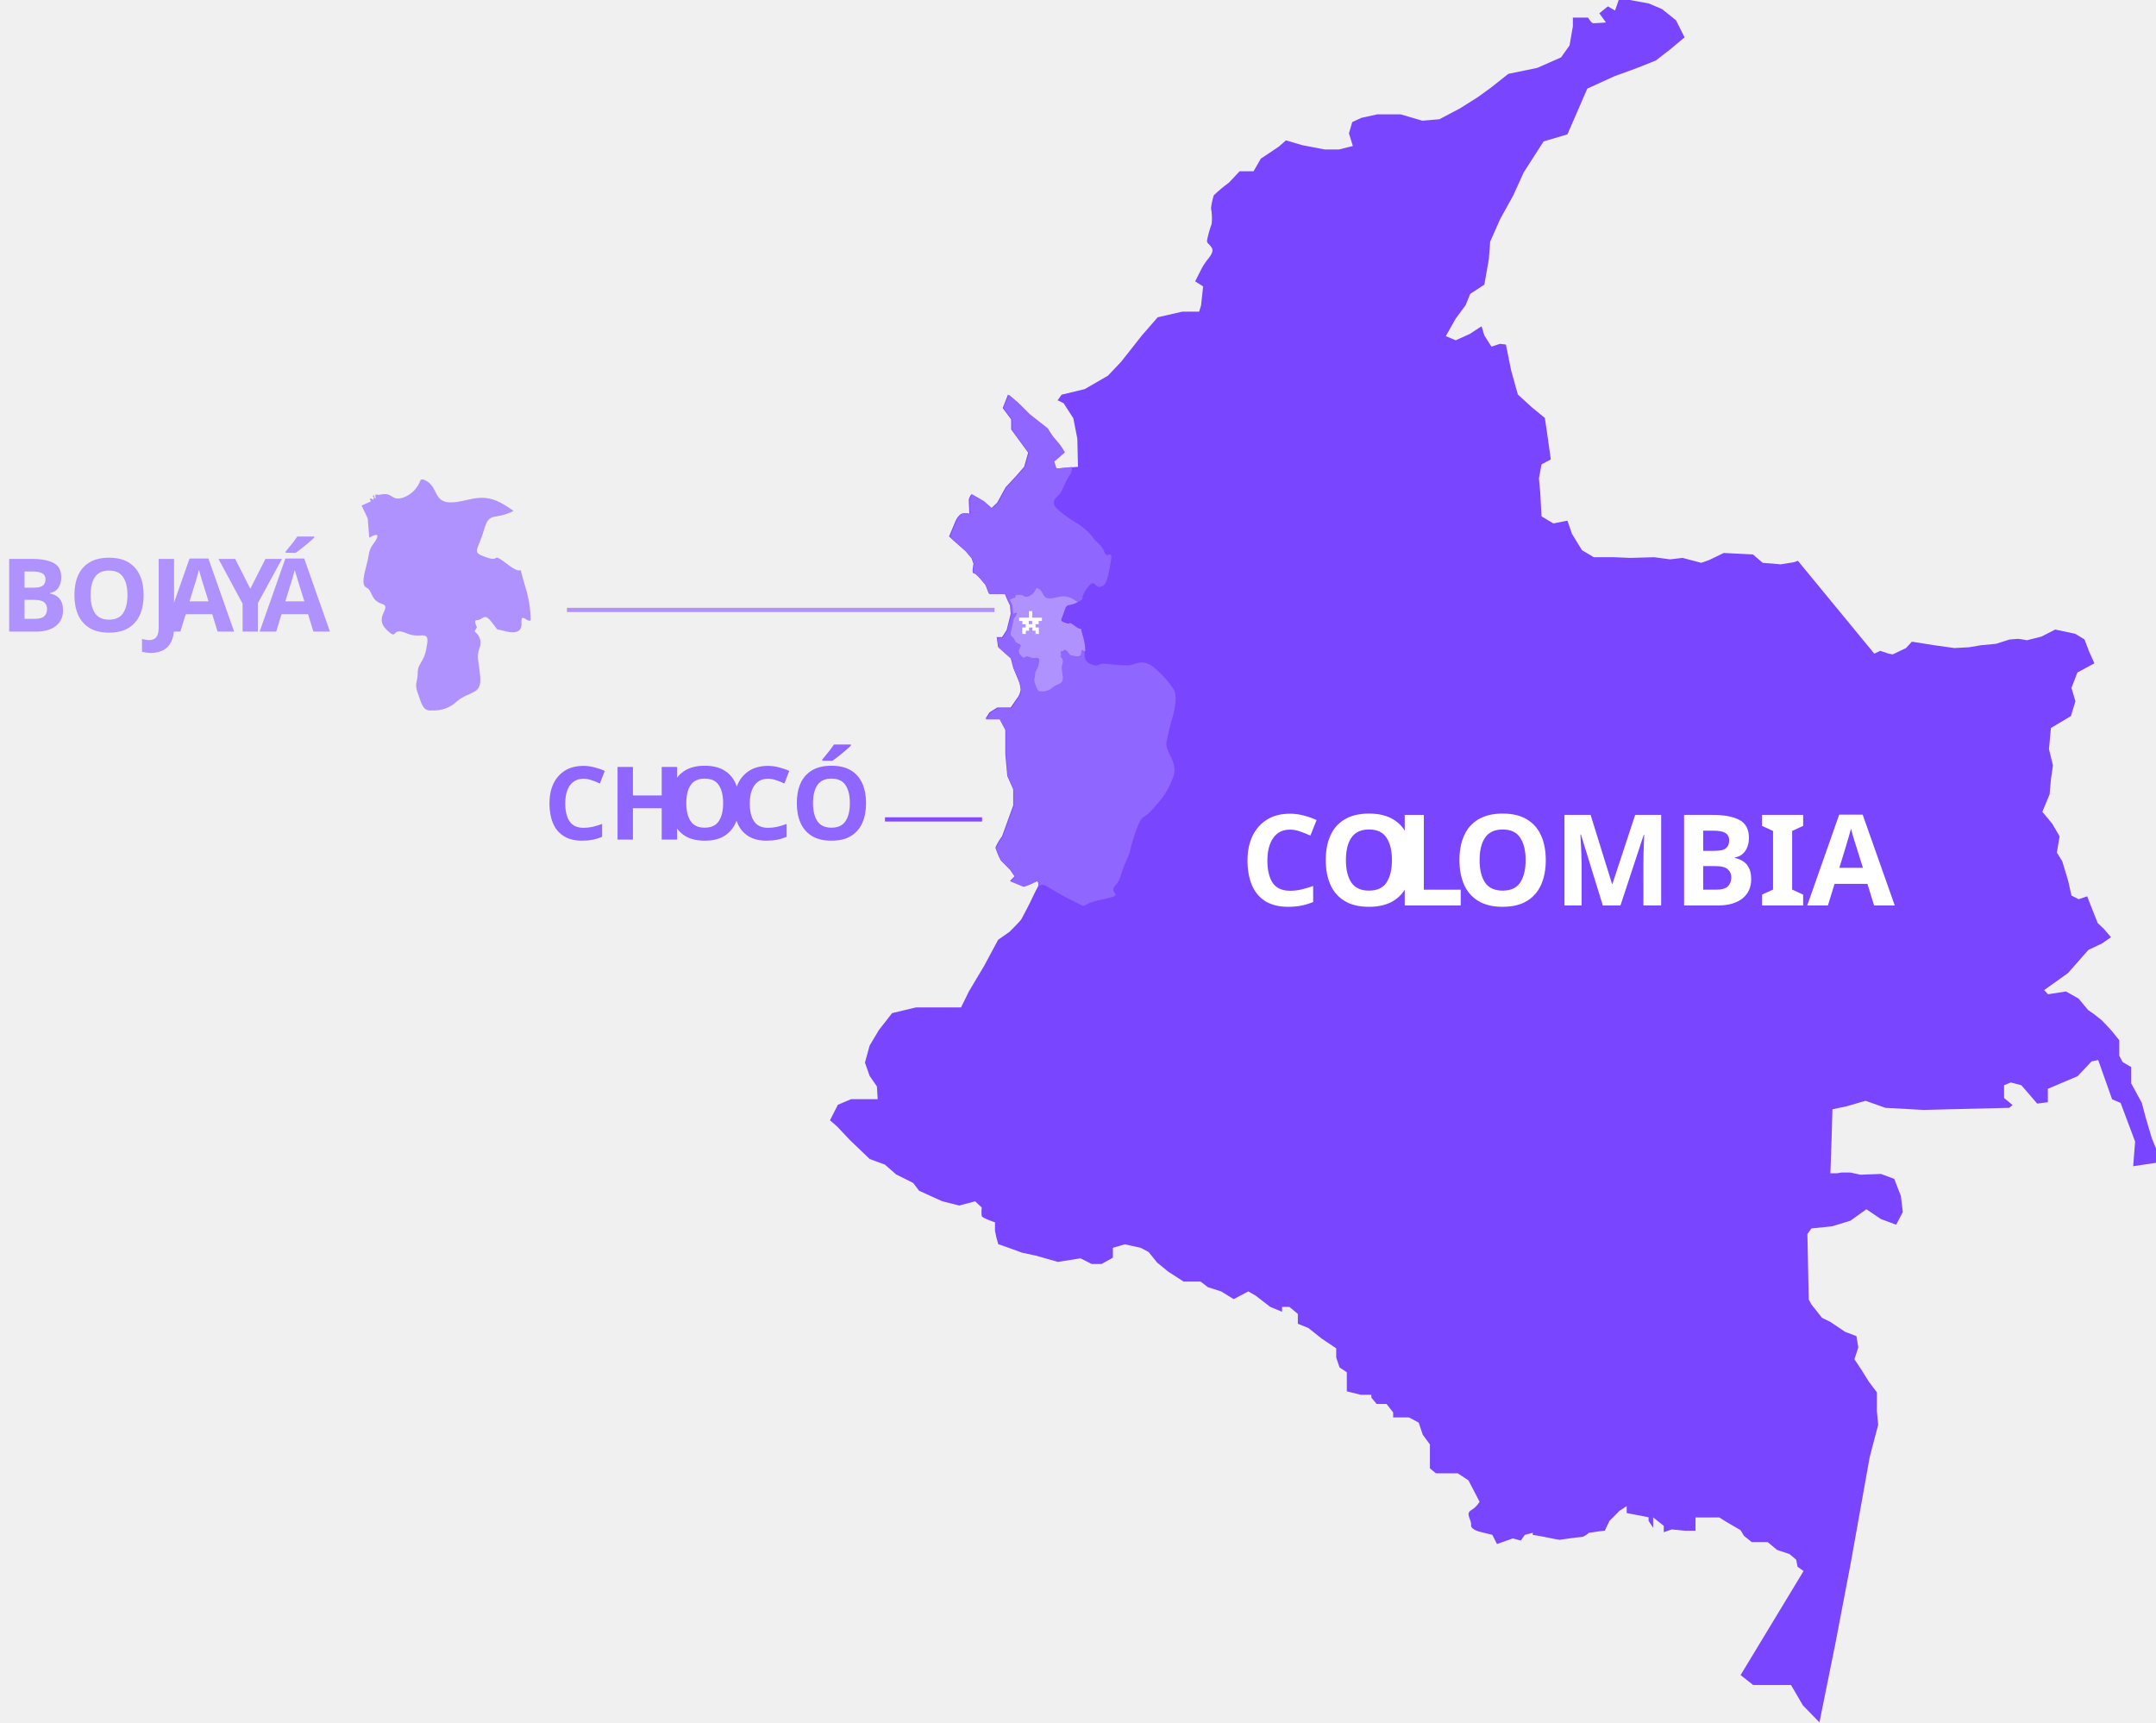
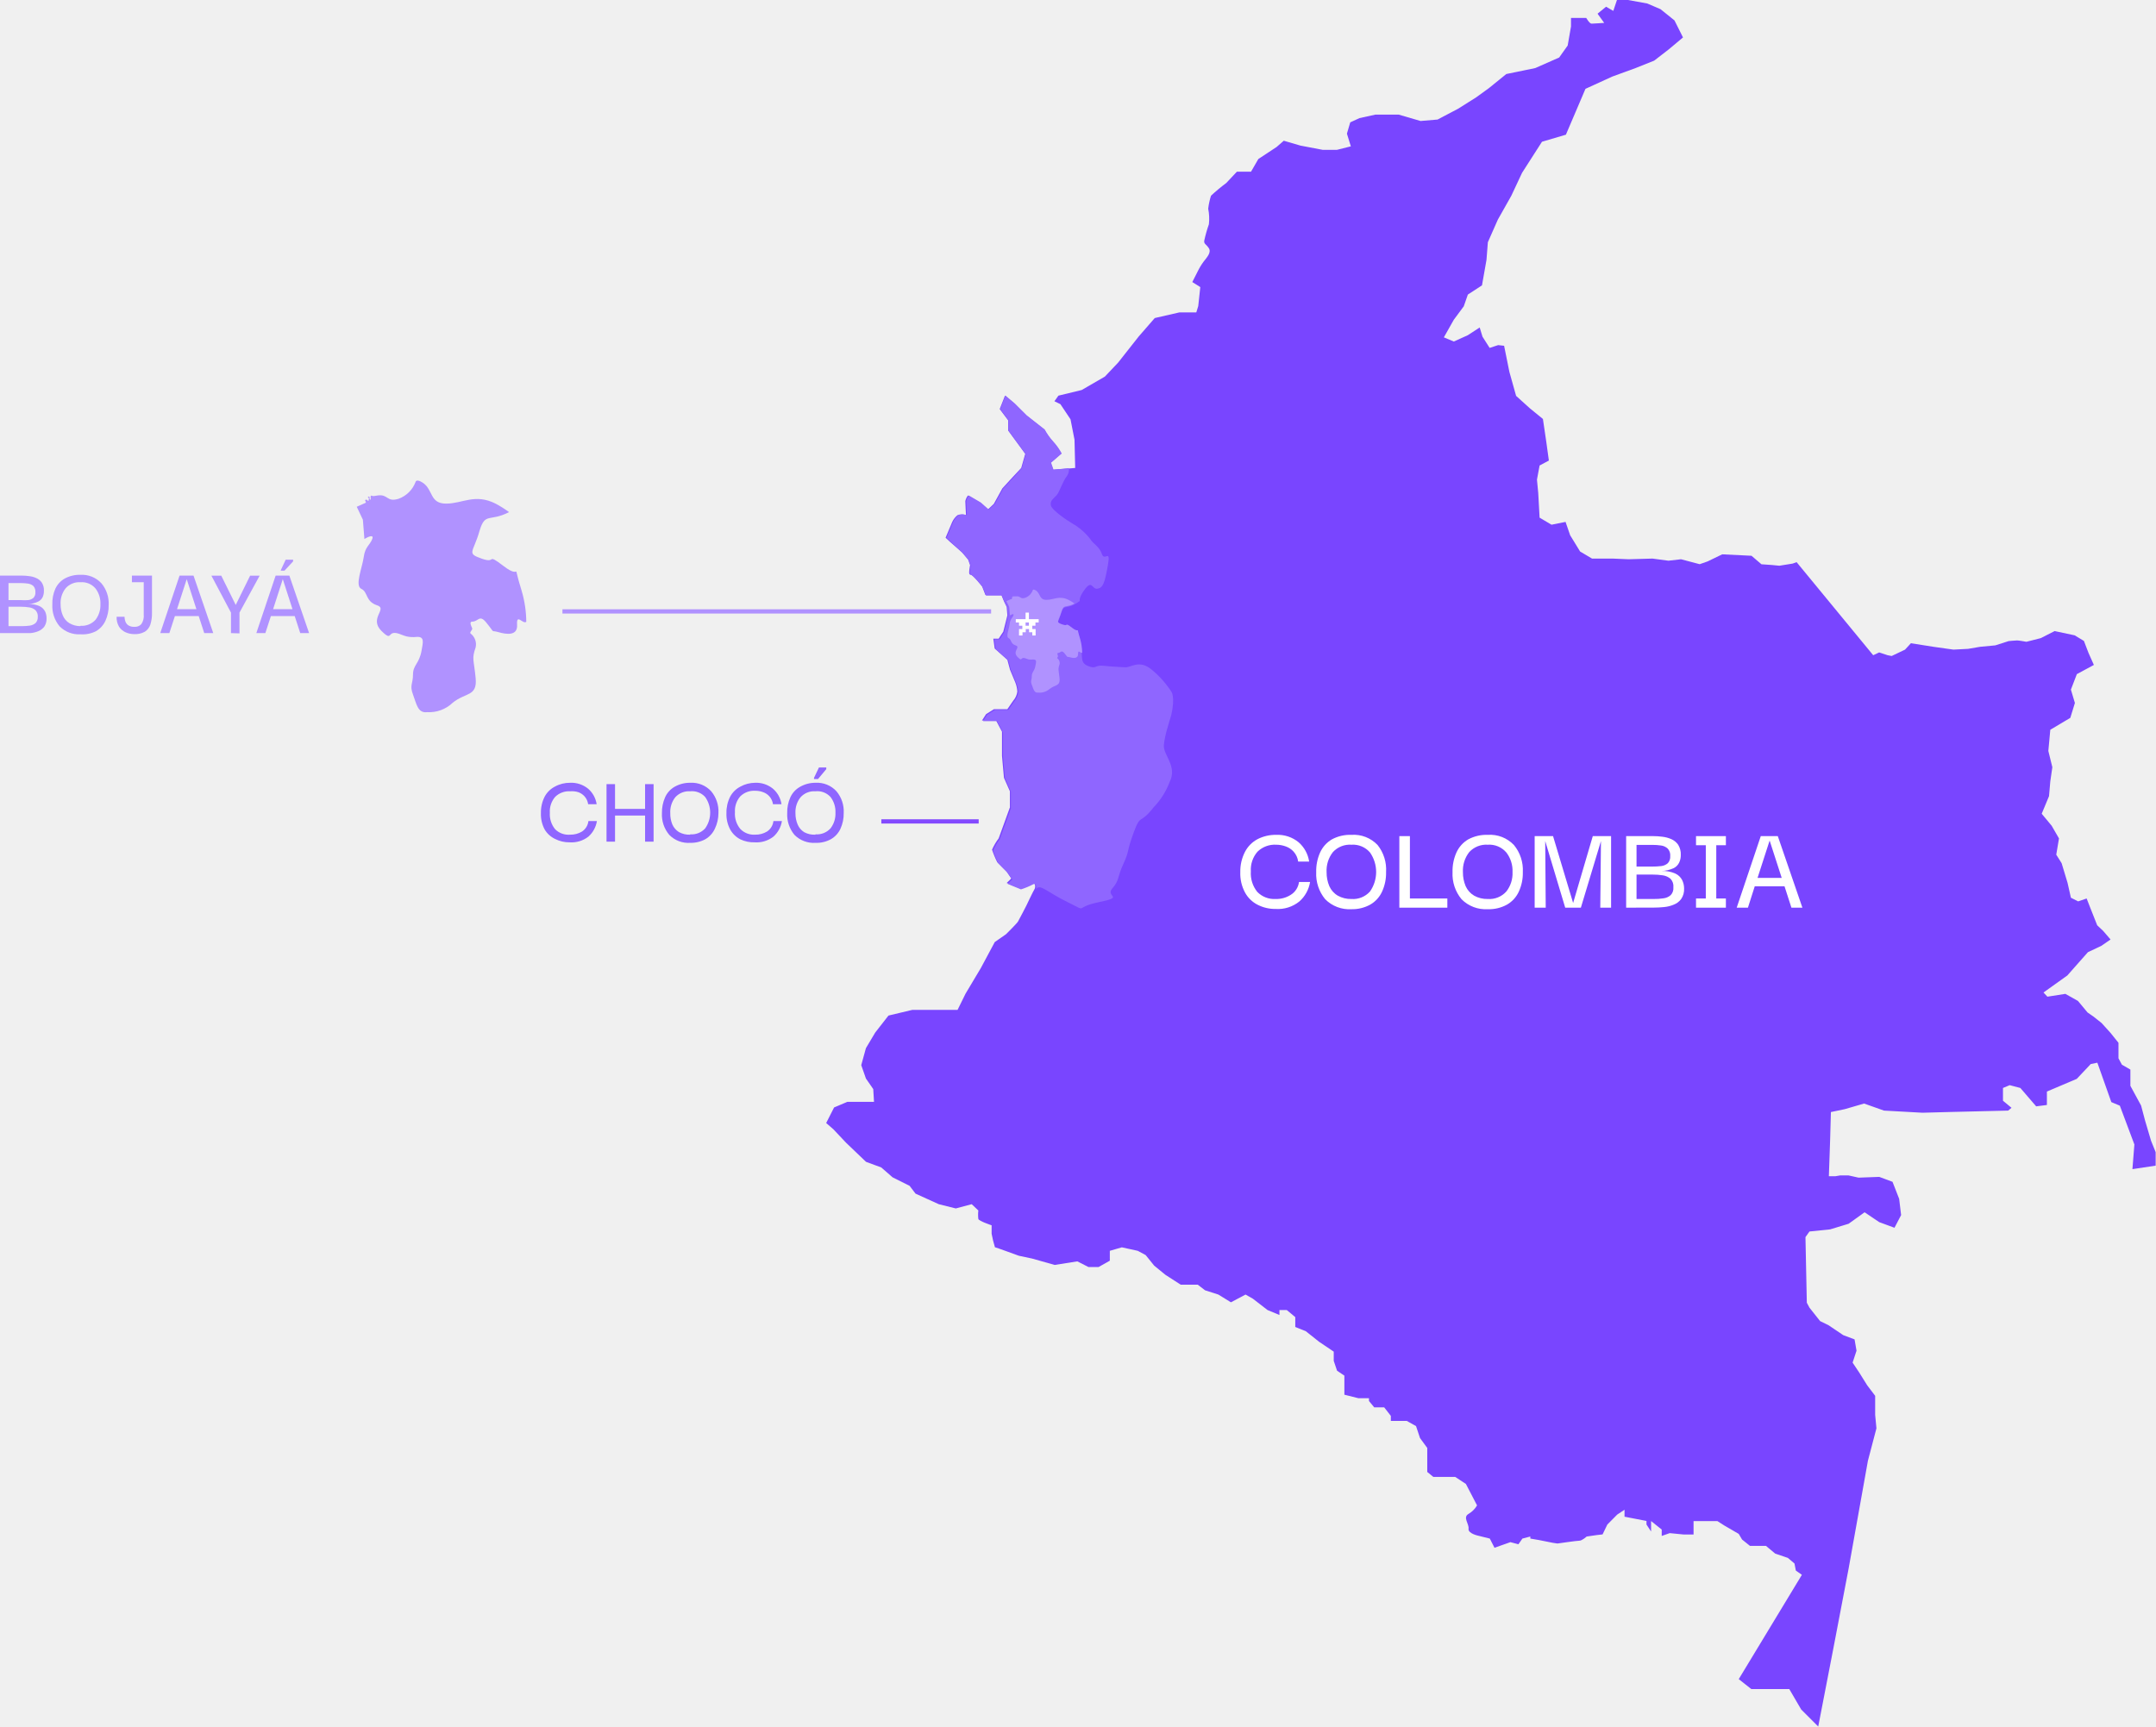
- <svg xmlns="http://www.w3.org/2000/svg" viewBox="0 0 254 202.92">
+ <svg xmlns="http://www.w3.org/2000/svg" viewBox="0 0 253.34 202.92">
  <defs>
-     <style>.cls-1{fill:#7945ff;}.cls-10,.cls-2{fill:#8f66ff;}.cls-3,.cls-6{fill:#b092ff;}.cls-12,.cls-4{fill:#fff;}.cls-5,.cls-9{fill:none;stroke-miterlimit:10;stroke-width:0.5px;}.cls-5{stroke:#b092ff;}.cls-10,.cls-6{font-size:12px;}.cls-10,.cls-12,.cls-6{font-family:DarkerGrotesque-SemiBold, Darker Grotesque;font-weight:600;}.cls-7{letter-spacing:-0.02em;}.cls-8{letter-spacing:-0.03em;}.cls-9{stroke:#844aff;}.cls-11{letter-spacing:0.02em;}.cls-12{font-size:14.94px;}.cls-13{letter-spacing:0em;}.cls-14{letter-spacing:0em;}</style>
+     <style>.b7981d6b-5644-495a-9ac9-3e00ff69f3e1{fill:#7945ff;}.e795fe62-f906-4fd4-9f2a-559b3ae41118{fill:#8f66ff;}.a4b6b4c5-3d44-496b-a11f-50c978094060{fill:#b092ff;}.b84fec5d-d276-4552-9bd7-8cf384a4c051{fill:#fff;}.efb5691e-98f9-457d-8963-e095cf37754c{isolation:isolate;}.a8a0e3cd-3715-43a8-808a-79b2085b6390{fill:#844aff;}</style>
  </defs>
-   <g id="Capa_2" data-name="Capa 2">
-     <g id="Layer_1" data-name="Layer 1">
-       <path class="cls-1" d="M214.35,202.92l-1.95-2-1.4-2.4h-4.46l-1.48-1.17,7.42-12.26-.71-.5-.16-.83-.78-.66-1.48-.5-1.09-.91h-1.88l-.93-.75-.39-.66-1.72-1-.78-.5h-2.81v1.57h-1.17l-1.63-.16-.94.33v-.75l-1.25-1V180l-.54-.82v-.42l-2.58-.5v-.82l-.86.57-1.16,1.17-.56,1.16-.7.08-1.17.17s-.54.49-.85.49-2.58.33-2.58.33l-.54-.08-1.65-.33-1-.17v-.24l-.93.24-.47.67-.94-.25-1.87.66-.55-1.08-1.33-.33s-1.25-.25-1.17-.83-.71-1.33,0-1.74a2.82,2.82,0,0,0,1-1L173,174.41l-1.26-.83h-2.57l-.71-.58v-2.82l-.85-1.16-.47-1.41L166,167h-1.87v-.59l-.78-1h-1.17l-.62-.75v-.33h-1.25l-1.64-.41v-2.24l-.86-.58-.39-1.16v-1.08l-1.72-1.16-1.56-1.24-1.24-.5v-1.16l-1-.83h-.86v.58l-1.4-.58-1.72-1.33-.86-.49-1.72.91-1.48-.91-1.56-.5-.86-.66h-2l-1.8-1.16-1.32-1.08-1-1.24-.93-.5-1.87-.41-1.41.41v1.16l-1.33.75h-1.17l-1.32-.67-2.66.42-2.65-.75-1.56-.33s-2.73-1-2.81-1a11.38,11.38,0,0,1-.39-1.58v-1s-1.48-.49-1.56-.74a4,4,0,0,1,0-1l-.78-.74-1.87.5-2-.5-2.73-1.24-.7-.92-2-1-1.33-1.16-1.79-.66-2.34-2.24-1.49-1.58-.85-.74.93-1.83,1.56-.66h3.13l-.09-1.5-.86-1.24-.55-1.57.55-2,1.09-1.83,1.56-2,2.81-.67h5.31l.94-1.91,1.79-3,1.64-3.06,1.32-.92s1.26-1.24,1.41-1.49,1-1.91,1-1.91.78-1.66.94-1.9.08-.91-.31-.66a10.05,10.05,0,0,1-1.4.58l-1.56-.64.54-.53-.54-.79-1.1-1.11a9,9,0,0,1-.62-1.49,6.22,6.22,0,0,1,.78-1.33l1.32-3.64V93l-.7-1.58-.23-2.57V86l-.7-1.32h-1.65l.48-.75.93-.58h1.57l.69-1a2.09,2.09,0,0,0,.48-1.07,3.38,3.38,0,0,0-.24-1.08l-.62-1.49-.31-1.16-1.49-1.33-.16-1.16h.63l.54-.82.48-1.91-.08-1-.32-.66-.31-.75h-1.87l-.39-1s-1.17-1.49-1.41-1.41,0-1.08,0-1.08l-.23-.66-.7-.83-1.41-1.24-.54-.5.77-1.83a2.08,2.08,0,0,1,.63-.82,1.33,1.33,0,0,1,1,0s-.08-1.41-.08-1.66a1.6,1.6,0,0,1,.31-.66l1.4.82.94.83.7-.66,1-1.82,1.24-1.33.94-1.08.47-1.66-2-2.73V49.41l-1-1.33.62-1.58,1.1.92,1.4,1.41,2.11,1.65a7.12,7.12,0,0,0,1,1.41,7.52,7.52,0,0,1,1,1.41l-1.25,1.08.31.82L127,55l-.08-3.32-.47-2.4L125.3,47.5l-.7-.34.47-.66,2.73-.66,2.73-1.58,1.56-1.65,2.42-3.07,1.88-2.16,2.88-.66h2l.23-.75.24-2.23-.94-.59.63-1.24a7.13,7.13,0,0,1,.7-1.16c.39-.5.93-1.08.62-1.57s-.62-.5-.54-.92a14.59,14.59,0,0,1,.54-1.9,6.34,6.34,0,0,0-.08-1.83A7.9,7.9,0,0,1,143,23a18.67,18.67,0,0,1,1.79-1.49l1.25-1.33h1.64l.86-1.49,2.11-1.41.85-.74,1.95.57,2.62.5h1.68l1.63-.41-.46-1.49.39-1.33,1.09-.5,1.87-.41H165l2.57.75,2-.17L172,12.77l2.11-1.33,1.49-1.08,2.1-1.66L181.1,8l2.81-1.24,1-1.41.39-2.24V2.07h1.79s.39.67.62.67,1.49-.09,1.49-.09l-.78-1.08,1-.82.85.49L190.7,0H192l2.26.41,1.56.67,1.64,1.32,1,2L196.79,5.8l-1.72,1.33L192.89,8,190.15,9,187,10.44l-2.34,5.39-2.81.83-2.34,3.65L178.29,23l-1.56,2.82-1.17,2.65-.16,2.07-.53,3-1.66,1.08-.54,1.33-1.17,1.58-1.17,2.07,1.17.49,1.64-.74,1.4-.91.33,1.08.84,1.32,1-.33.7.08.62,3.07.79,2.82L180.48,48,182,49.24l.39,2.65.31,2.24-1.09.58-.31,1.66.15,1.57.16,2.9,1.4.83,1.65-.33.54,1.57,1.17,1.91,1.4.83h2.42l1.88.08,2.81-.08,1.87.25,1.48-.17,2.19.58.94-.33,1.71-.83,3.44.17,1.17,1,1.17.08.93.09,1.56-.25.47-.17,9,10.94.7-.33,1,.33.47.09,1.57-.75.69-.75,2.66.42,2.34.33,1.72-.09,1.41-.24,1.79-.17,1.56-.5s.78-.08,1-.08,1.09.16,1.09.16L240.5,75l1.63-.83,2.35.5,1.09.66.54,1.41.63,1.41-2,1.08-.7,1.82.47,1.57-.54,1.75-2.35,1.4-.23,2.49.47,1.91-.24,1.66-.15,1.74-.86,2.07,1.17,1.41.86,1.49-.32,1.91.63,1,.7,2.32.39,1.74.85.43,1-.34.39,1,.85,2.15.71.67.86,1-1.09.75-1.57.74-2.42,2.74-2.8,2,.46.49,2.11-.33,1.48.83L246,119l.71.49.94.75,1.09,1.16.93,1.16v1.82l.4.75,1,.58v1.91l1.26,2.32.46,1.74.71,2.4.54,1.33v1.58l-2.73.41.23-2.9-1.71-4.56-1-.42-1.64-4.63-.78.16-1.64,1.74-3.51,1.49v1.58l-1.26.16-1.86-2.16-1.25-.33-.79.33v1.5l1,.83-.39.33-6.71.16-3.36.09-4.52-.25-2.34-.83-2.27.66-1.63.34-.09,3.23-.15,4.31h.78l.54-.09H218l1.17.26,2.43-.09,1.56.58.78,2,.23,1.91-.78,1.49-1.79-.66-1.72-1.16L218,143.82l-2.17.66-2.43.25-.47.66.16,7.71.31.58,1.25,1.58,1,.49,1.72,1.16,1.33.5.23,1.33-.46,1.4.78,1.17.93,1.49.94,1.24v2.24l.15,1.58-1,3.81L218,184.35l-1.79,9.37Z" />
-       <path class="cls-2" d="M124.21,54.38l1.25-1.08a7.52,7.52,0,0,0-1-1.41,7.12,7.12,0,0,1-1-1.41l-2.11-1.66-1.41-1.4-1.09-.92-.62,1.58,1,1.33v1.24l2,2.73L120.77,55l-.94,1.08-1.24,1.33-1,1.82-.7.66-.94-.83-1.4-.82a1.6,1.6,0,0,0-.31.66c0,.25.08,1.66.08,1.66a1.33,1.33,0,0,0-1,0,2.08,2.08,0,0,0-.63.82l-.77,1.83.54.5L113.83,65l.7.83.23.66s-.23,1.16,0,1.08S116.17,69,116.17,69l.39,1h1.87l.31.75.32.66.08,1-.48,1.91-.54.82h-.63l.16,1.16,1.49,1.33.31,1.16.62,1.49a3.38,3.38,0,0,1,.24,1.08,2.09,2.09,0,0,1-.48,1.07l-.69,1h-1.57l-.93.58-.48.75h1.65l.7,1.33v2.81l.23,2.57.7,1.58v1.91l-1.32,3.64a6.22,6.22,0,0,0-.78,1.33,9,9,0,0,0,.62,1.49l1.1,1.11.54.79-.54.53,1.56.64a8.91,8.91,0,0,0,1.4-.58c.39-.25.47.41.31.66.45-.88,1.19.16,3.77,1.42s.58.63,3.68,0,.71-.63,1.57-1.61.55-1.26,1.3-2.88.34-1.31,1.2-3.66.69-.86,2.36-3a8.83,8.83,0,0,0,1.89-3c.92-1.84-.8-3.16-.69-4.31a35.09,35.09,0,0,1,.86-3.5c.52-2.24,0-2.81,0-2.81A11.68,11.68,0,0,0,136,78.68c-1.49-1.26-2.47-.23-3.15-.29a23,23,0,0,1-2.39-.17c-1.25-.17-.89.46-2,0s-.4-1.43-.93-3.15.07-.52-.9-1.27-.35-.11-1.15-.4-.46-.29-.12-1.43.58-.18,2.17-1.38c0,0-.16-.4.65-1.44s.8.12,1.43,0,.83-.57,1.21-2.69-.38-.46-.69-1.38-1-1.15-1.38-1.78a7.45,7.45,0,0,0-2.07-1.78c-.51-.29-2.41-1.55-2.52-2.13s.34-.8.69-1.2.69-1.61,1.2-2.24a1.4,1.4,0,0,0,.23-.93l-1.81.18Z" />
-       <path class="cls-3" d="M119.44,70.44l-.48.21.33.68.08,1s.53-.33.41,0-.37.39-.44,1-.48,1.5-.12,1.67.2.66.83.86-.46.68.22,1.36.2-.16,1.07.21l.25.08a1.83,1.83,0,0,0,.51,0c.46,0,.35.27.27.73-.12.68-.43.74-.43,1.23s-.19.56,0,1.05.24,1,.74.93A1.78,1.78,0,0,0,124,81c.68-.56,1.3-.31,1.2-1.3s-.21-1,0-1.61a.7.7,0,0,0-.26-.72c-.08,0,.11-.21.08-.27s-.14-.35,0-.36c.33,0,.37-.39.73,0,.51.63.19.38.63.5s1,.21,1-.39.3,0,.48-.15a6.27,6.27,0,0,0-.24-1.61c-.54-1.76.07-.53-.92-1.29s-.35-.12-1.17-.41-.47-.29-.12-1.46c.3-1,.51-.43,1.55-1a6.08,6.08,0,0,0-.71-.43c-1.08-.54-1.73,0-2.59,0s-.68-.72-1.22-1.09c-.16-.11-.34-.16-.38-.06a1.5,1.5,0,0,1-.89.91c-.62.2-.54-.25-1.08-.17l-.18,0a.19.19,0,0,1-.11,0s-.07,0-.09,0a.38.38,0,0,0,0,.15s0,0,0,0,0,0,0,0,0,0,0,0,0,0,0-.06,0-.08,0-.07a.1.1,0,0,0-.05,0l.05,0a.1.1,0,0,1,0,.06s0,0,0,0,0,.06,0,0l-.06,0s0,0-.06,0,0,0,0,0A.16.16,0,0,1,119.44,70.44Z" />
-       <path class="cls-4" d="M120.44,74.69v-.76h.39v-.39h-.39v-.38h-.38v-.39h1.15V72h.39v.77h1.15v.39h-.38v.38H122v.39h.39v.76H122v-.38h-.38v-.38h-.39v.38h-.38v.38Zm1.16-1.53h-.39v.38h.39Z" />
-       <line class="cls-5" x1="117.16" y1="71.86" x2="66.79" y2="71.86" />
-       <text class="cls-6" transform="translate(0 74.41)">BOJ<tspan class="cls-7" x="19.3" y="0">A</tspan>
-         <tspan class="cls-8" x="25.74" y="0">Y</tspan>
-         <tspan x="30.59" y="0">Á</tspan>
-       </text>
-       <line class="cls-9" x1="115.7" y1="96.54" x2="104.26" y2="96.54" />
-       <text class="cls-10" transform="translate(64.03 98.92)">CH<tspan class="cls-11" x="14.21" y="0">O</tspan>
-         <tspan x="21.74" y="0">CÓ</tspan>
-       </text>
-       <text class="cls-12" transform="translate(146.11 106.68)">CO<tspan class="cls-13" x="18.04" y="0">L</tspan>
-         <tspan class="cls-14" x="24.97" y="0">OMBIA</tspan>
-       </text>
-       <path class="cls-3" d="M43.68,59.08l-1.08.48.72,1.52.18,2.27s1.2-.74.92,0-.83.88-1,2.12-1.08,3.37-.28,3.74.45,1.48,1.87,1.94c1.24.4-1,1.52.49,3s.46-.37,2.39.46a5.43,5.43,0,0,0,.57.19,3.75,3.75,0,0,0,1.14.06c1-.08.79.61.61,1.64-.28,1.53-1,1.66-1,2.77s-.42,1.25,0,2.36.55,2.21,1.66,2.07a3.94,3.94,0,0,0,3-1.1c1.52-1.25,2.91-.7,2.7-2.91s-.48-2.22,0-3.6a1.6,1.6,0,0,0-.59-1.63c-.18-.11.25-.46.19-.6-.21-.47-.32-.79,0-.8.74,0,.83-.89,1.65.11,1.14,1.4.43.84,1.4,1.12s2.31.48,2.22-.88.69,0,1.08-.33a13.44,13.44,0,0,0-.54-3.63c-1.22-3.92.16-1.18-2.07-2.88s-.78-.26-2.62-.91-1-.66-.26-3.28c.67-2.21,1.15-1,3.47-2.19a13.36,13.36,0,0,0-1.59-1c-2.42-1.22-3.87,0-5.81,0s-1.51-1.62-2.72-2.44c-.38-.26-.77-.38-.86-.13a3.38,3.38,0,0,1-2,2c-1.41.44-1.22-.56-2.44-.39a3.06,3.06,0,0,0-.38.06.45.45,0,0,1-.25,0s-.17-.08-.21,0a1,1,0,0,0,0,.34c0,.07.07,0,0,.07s0,.1-.06,0-.07,0-.07-.07,0-.06,0-.12,0-.18-.1-.15a.14.14,0,0,0-.11.09l.11.07a.26.26,0,0,1,0,.15c0,.06,0,.06,0,.1s0,.14-.11.08a.69.69,0,0,0-.14-.12s-.09,0-.12,0-.06.07-.06.11A.55.55,0,0,1,43.68,59.08Z" />
+   <g id="af006ea0-624b-45f6-b75a-3a3eb7258aeb" data-name="Capa 2">
+     <g id="baea92f6-5def-4dc1-b3f0-31c9f89bff6f" data-name="Capa 1">
+       <g id="bf41f9e3-c3eb-4120-a2f3-f3ac87b46230" data-name="Capa 2">
+         <g id="ad517bf6-2bc9-4d29-9e16-9c45de41400f" data-name="Layer 1">
+           <path class="b7981d6b-5644-495a-9ac9-3e00ff69f3e1" d="M213.65,202.92l-2-2-1.4-2.4h-4.46l-1.48-1.17,7.42-12.26-.71-.5-.16-.83-.78-.66-1.48-.5-1.09-.91h-1.88l-.93-.75-.39-.66-1.72-1-.78-.5h-2.81v1.57h-1.17l-1.63-.16-.94.33v-.75l-1.25-1V180l-.54-.82v-.42l-2.58-.5v-.82l-.86.57-1.16,1.17-.56,1.16-.7.08-1.17.17s-.54.49-.85.49-2.58.33-2.58.33l-.54-.08-1.65-.33-1-.17v-.24l-.93.24-.47.67-.94-.25-1.87.66-.55-1.08-1.33-.33s-1.25-.25-1.17-.83-.71-1.33,0-1.74a2.74,2.74,0,0,0,1-1l-1.31-2.52-1.26-.83h-2.57l-.71-.58v-2.82l-.85-1.16-.47-1.41L165.3,167h-1.87v-.59l-.78-1h-1.17l-.62-.75v-.33h-1.25l-1.64-.41v-2.24l-.86-.58-.39-1.16v-1.08L155,157.7l-1.56-1.24-1.24-.5V154.8l-1-.83h-.86v.58l-1.4-.58-1.72-1.33-.86-.49-1.72.91-1.48-.91-1.56-.5-.86-.66h-2l-1.8-1.16-1.32-1.08-1-1.24-.93-.5-1.87-.41-1.41.41v1.16l-1.33.75h-1.17l-1.32-.67-2.66.42-2.65-.75-1.56-.33s-2.73-1-2.81-1a14,14,0,0,1-.39-1.58v-1s-1.48-.49-1.56-.74a4.18,4.18,0,0,1,0-1l-.78-.74-1.87.5-2-.5-2.73-1.24-.7-.92-2-1-1.33-1.16-1.79-.66-2.34-2.24-1.49-1.58-.85-.74.93-1.83,1.56-.66h3.13l-.09-1.5-.86-1.24-.55-1.57.55-2,1.09-1.83,1.56-2,2.81-.67h5.31l.94-1.91,1.79-3,1.64-3.06,1.32-.92s1.26-1.24,1.41-1.49,1-1.91,1-1.91.78-1.66.94-1.9.08-.91-.31-.66a10.07,10.07,0,0,1-1.4.58l-1.56-.64.54-.53-.54-.79-1.1-1.11a10.18,10.18,0,0,1-.62-1.49,6.82,6.82,0,0,1,.78-1.33l1.32-3.64V93l-.7-1.58-.23-2.57V86l-.7-1.32h-1.65l.48-.75.93-.58h1.57l.69-1a2,2,0,0,0,.48-1.07,3.32,3.32,0,0,0-.24-1.08l-.62-1.49-.31-1.16-1.49-1.33-.16-1.16h.63l.54-.82.48-1.91-.08-1-.32-.66-.31-.75h-1.87l-.39-1s-1.17-1.49-1.41-1.41,0-1.08,0-1.08l-.23-.66-.7-.83-1.41-1.24-.54-.5.77-1.83a2.2,2.2,0,0,1,.63-.82,1.33,1.33,0,0,1,1,0s-.08-1.41-.08-1.66a1.74,1.74,0,0,1,.31-.66l1.4.82.94.83.7-.66,1-1.82L119,56.07,120,55l.47-1.66-2-2.73V49.41l-1-1.33.62-1.58,1.1.92,1.4,1.41,2.11,1.65a7.35,7.35,0,0,0,1,1.41,6.94,6.94,0,0,1,1,1.41l-1.25,1.08.31.82,2.58-.2-.08-3.32-.47-2.4L124.6,47.5l-.7-.34.47-.66,2.73-.66,2.73-1.58,1.56-1.65,2.42-3.07,1.88-2.16,2.88-.66h2l.23-.75.24-2.23-.94-.59.63-1.24a7.15,7.15,0,0,1,.7-1.16c.39-.5.93-1.08.62-1.57s-.62-.5-.54-.92a15.79,15.79,0,0,1,.54-1.9,5.91,5.91,0,0,0-.08-1.83A8,8,0,0,1,142.3,23a21.09,21.09,0,0,1,1.79-1.49l1.25-1.33H147l.86-1.49L150,17.28l.85-.74,1.95.57,2.62.5h1.68l1.63-.41-.46-1.49.39-1.33,1.09-.5,1.87-.41h2.73l2.57.75,2-.17,2.43-1.28,2.11-1.33,1.49-1.08L177,8.7l3.4-.7,2.81-1.24,1-1.41.39-2.24v-1h1.79s.39.67.62.67,1.49-.09,1.49-.09l-.78-1.08,1-.82.85.49L190,0h1.3l2.26.41,1.56.67,1.64,1.32,1,2-1.67,1.4-1.72,1.33L192.19,8l-2.74,1-3.15,1.44L184,15.83l-2.81.83-2.34,3.65L177.59,23,176,25.82l-1.17,2.65-.16,2.07-.53,3-1.66,1.08L172,36l-1.17,1.58-1.17,2.07,1.17.49,1.64-.74,1.4-.91.33,1.08.84,1.32,1-.33.7.08.62,3.07.79,2.82L179.78,48l1.52,1.24.39,2.65.31,2.24-1.09.58-.31,1.66.15,1.57.16,2.9,1.4.83,1.65-.33.54,1.57,1.17,1.91,1.4.83h2.42l1.88.08,2.81-.08,1.87.25,1.48-.17,2.19.58.94-.33,1.71-.83,3.44.17,1.17,1,1.17.08.93.09,1.56-.25.47-.17,9,10.94.7-.33,1,.33.47.09,1.57-.75.69-.75,2.66.42,2.34.33,1.72-.09,1.41-.24,1.79-.17,1.56-.5s.78-.08,1-.08,1.09.16,1.09.16L239.8,75l1.63-.83,2.35.5,1.09.66.54,1.41.63,1.41-2,1.08-.7,1.82.47,1.57-.54,1.75-2.35,1.4-.23,2.49.47,1.91-.24,1.66-.15,1.74-.86,2.07,1.17,1.41.86,1.49-.32,1.91.63,1,.7,2.32.39,1.74.85.43,1-.34.39,1,.85,2.15.71.67.86,1-1.09.75-1.57.74-2.42,2.74-2.8,2,.46.49,2.11-.33,1.48.83L245.3,119l.71.49.94.75L248,121.4l.93,1.16v1.82l.4.75,1,.58v1.91l1.26,2.32.46,1.74.71,2.4.54,1.33V137l-2.73.41.23-2.9-1.71-4.56-1-.42-1.64-4.63-.78.16-1.64,1.74-3.51,1.49v1.58l-1.26.16-1.86-2.16-1.25-.33-.79.33v1.5l1,.83-.39.33-6.71.16-3.36.09-4.52-.25-2.34-.83-2.27.66-1.63.34-.09,3.23-.15,4.31h.78l.54-.09h1l1.17.26,2.43-.09,1.56.58.78,2,.23,1.91-.78,1.49-1.79-.66-1.72-1.16-1.88,1.35-2.17.66-2.43.25-.47.66.16,7.71.31.58,1.25,1.58,1,.49,1.72,1.16,1.33.5.23,1.33-.46,1.4.78,1.17.93,1.49.94,1.24v2.24l.15,1.58-1,3.81-2.27,12.68-1.79,9.37Z" />
+           <path class="e795fe62-f906-4fd4-9f2a-559b3ae41118" d="M123.51,54.38l1.25-1.08a6.94,6.94,0,0,0-1-1.41,7.35,7.35,0,0,1-1-1.41l-2.11-1.66-1.41-1.4-1.09-.92-.62,1.58,1,1.33v1.24l2,2.73L120.07,55l-.94,1.08-1.24,1.33-1,1.82-.7.66-.94-.83-1.4-.82a1.74,1.74,0,0,0-.31.66c0,.25.08,1.66.08,1.66a1.33,1.33,0,0,0-1,0,2.2,2.2,0,0,0-.63.82l-.77,1.83.54.5L113.13,65l.7.83.23.66s-.23,1.16,0,1.08S115.47,69,115.47,69l.39,1h1.87l.31.75.32.66.08,1L118,74.32l-.54.82h-.63L117,76.3l1.49,1.33.31,1.16.62,1.49a3.32,3.32,0,0,1,.24,1.08,2,2,0,0,1-.48,1.07l-.69,1h-1.57l-.93.58-.48.75h1.65l.7,1.33V88.9l.23,2.57.7,1.58V95l-1.32,3.64a6.82,6.82,0,0,0-.78,1.33,10.18,10.18,0,0,0,.62,1.49l1.1,1.11.54.79-.54.53,1.56.64a8.6,8.6,0,0,0,1.4-.58c.39-.25.47.41.31.66.45-.88,1.19.16,3.77,1.42s.58.63,3.68,0,.71-.63,1.57-1.61.55-1.26,1.3-2.88.34-1.31,1.2-3.66.69-.86,2.36-3a8.72,8.72,0,0,0,1.89-3c.92-1.84-.8-3.16-.69-4.31s.52-2.35.86-3.5c.52-2.24,0-2.81,0-2.81a11.43,11.43,0,0,0-2.27-2.54c-1.49-1.26-2.47-.23-3.15-.29s-1.59-.07-2.39-.17c-1.25-.17-.89.46-2,0s-.4-1.43-.93-3.15.07-.52-.9-1.27-.35-.11-1.15-.4-.46-.29-.12-1.43.58-.18,2.17-1.38c0,0-.16-.4.65-1.44s.8.12,1.43,0,.83-.57,1.21-2.69-.38-.46-.69-1.38-1-1.15-1.38-1.78A7.22,7.22,0,0,0,126,61.52c-.51-.29-2.41-1.55-2.52-2.13s.34-.8.69-1.2.69-1.61,1.2-2.24a1.33,1.33,0,0,0,.23-.93l-1.81.18Z" />
+           <path class="a4b6b4c5-3d44-496b-a11f-50c978094060" d="M118.74,70.44l-.48.21.33.68.08,1s.53-.33.41,0-.37.39-.44,1-.48,1.5-.12,1.67.2.66.83.86-.46.68.22,1.36.2-.16,1.07.21l.25.08a2.17,2.17,0,0,0,.51,0c.46,0,.35.27.27.73-.12.68-.43.74-.43,1.23s-.19.56,0,1,.24,1,.74.93A1.77,1.77,0,0,0,123.3,81c.68-.56,1.3-.31,1.2-1.3s-.21-1,0-1.61a.68.68,0,0,0-.26-.72c-.08,0,.11-.21.08-.27s-.14-.35,0-.36c.33,0,.37-.39.73,0,.51.63.19.38.63.5s1,.21,1-.39.3,0,.48-.15a6.27,6.27,0,0,0-.24-1.61c-.54-1.76.07-.53-.92-1.29s-.35-.12-1.17-.41-.47-.29-.12-1.46c.3-1,.51-.43,1.55-1a5.58,5.58,0,0,0-.71-.43c-1.08-.54-1.73,0-2.59,0s-.68-.72-1.22-1.09c-.16-.11-.34-.16-.38-.06a1.49,1.49,0,0,1-.89.91c-.62.2-.54-.25-1.08-.17H119a.38.38,0,0,0,0,.15h0v-.13h0a.06.06,0,0,1,0,.06h-.12a.16.16,0,0,1,0,.23A.18.18,0,0,1,118.74,70.44Z" />
+           <path class="b84fec5d-d276-4552-9bd7-8cf384a4c051" d="M119.74,74.69v-.76h.39v-.39h-.39v-.38h-.38v-.39h1.15V72h.39v.77h1.15v.39h-.38v.38h-.37v.39h.39v.76h-.39v-.38h-.38v-.38h-.39v.38h-.38v.38Zm1.16-1.53h-.39v.38h.39Z" />
+           <rect class="a4b6b4c5-3d44-496b-a11f-50c978094060" x="66.09" y="71.61" width="50.37" height="0.5" />
+           <g class="efb5691e-98f9-457d-8963-e095cf37754c">
+             <g class="efb5691e-98f9-457d-8963-e095cf37754c">
+               <path class="a4b6b4c5-3d44-496b-a11f-50c978094060" d="M0,74.41V67.65H2.56a6.65,6.65,0,0,1,.85.06,2.67,2.67,0,0,1,.85.23,1.52,1.52,0,0,1,.65.53,1.64,1.64,0,0,1,.25,1,1.72,1.72,0,0,1-.15.72,1.14,1.14,0,0,1-.55.53A3,3,0,0,1,3.34,71a2.92,2.92,0,0,1,1.31.24,1.41,1.41,0,0,1,.64.61,1.79,1.79,0,0,1,.18.81,1.65,1.65,0,0,1-.27,1,1.71,1.71,0,0,1-.71.53,3.17,3.17,0,0,1-.92.22c-.32,0-.63,0-.92,0Zm1-3.88H2.44a6,6,0,0,0,.88,0,1.18,1.18,0,0,0,.62-.27.89.89,0,0,0,.22-.67,1,1,0,0,0-.24-.72,1.22,1.22,0,0,0-.63-.28,5.73,5.73,0,0,0-.84-.06H1Zm0,3.06H2.57a6.61,6.61,0,0,0,.93-.06,1.38,1.38,0,0,0,.68-.3,1,1,0,0,0,.26-.74,1,1,0,0,0-.27-.77,1.34,1.34,0,0,0-.72-.33,6,6,0,0,0-1-.08H1Z" />
+               <path class="a4b6b4c5-3d44-496b-a11f-50c978094060" d="M9.46,74.55A3.18,3.18,0,0,1,7,73.61a3.71,3.71,0,0,1-.85-2.56A4.24,4.24,0,0,1,6.5,69.2,2.69,2.69,0,0,1,7.6,68a3.61,3.61,0,0,1,1.86-.44,3.09,3.09,0,0,1,2.46,1,3.68,3.68,0,0,1,.85,2.56,4.26,4.26,0,0,1-.38,1.84,2.73,2.73,0,0,1-1.12,1.23A3.49,3.49,0,0,1,9.46,74.55Zm0-1a2.17,2.17,0,0,0,1.76-.7,2.82,2.82,0,0,0,.58-1.84,2.84,2.84,0,0,0-.58-1.85,2.1,2.1,0,0,0-1.76-.73,2.14,2.14,0,0,0-1.74.7,2.77,2.77,0,0,0-.6,1.88,3.29,3.29,0,0,0,.26,1.33,1.93,1.93,0,0,0,.77.9A2.52,2.52,0,0,0,9.44,73.59Z" />
+               <path class="a4b6b4c5-3d44-496b-a11f-50c978094060" d="M15.77,74.53a2.53,2.53,0,0,1-1-.21,1.78,1.78,0,0,1-.78-.66,2.16,2.16,0,0,1-.29-1.17h.93a1.78,1.78,0,0,0,.1.55.94.94,0,0,0,.34.45,1.19,1.19,0,0,0,.7.18,1,1,0,0,0,.84-.32,1.7,1.7,0,0,0,.28-1.12v-3.8H15.5v-.78h2.36v4.43a4.28,4.28,0,0,1-.19,1.32,1.59,1.59,0,0,1-.64.84A2.35,2.35,0,0,1,15.77,74.53Z" />
+             </g>
+             <g class="efb5691e-98f9-457d-8963-e095cf37754c">
+               <path class="a4b6b4c5-3d44-496b-a11f-50c978094060" d="M18.83,74.41l2.27-6.76h1.64l2.32,6.76H24l-.65-2h-2.8l-.65,2Zm3.11-6.34L20.8,71.6h2.28Z" />
+             </g>
+             <g class="efb5691e-98f9-457d-8963-e095cf37754c">
+               <path class="a4b6b4c5-3d44-496b-a11f-50c978094060" d="M27.14,74.41V72l-2.3-4.34H26l1.7,3.44,1.69-3.44h1.12L28.14,72v2.44Z" />
+             </g>
+             <g class="efb5691e-98f9-457d-8963-e095cf37754c">
+               <path class="a4b6b4c5-3d44-496b-a11f-50c978094060" d="M30.12,74.41l2.27-6.76H34l2.32,6.76H35.28l-.65-2h-2.8l-.65,2Zm3.11-6.34L32.09,71.6h2.28Zm.2-1H33V67l.57-1.22h.87v.2Z" />
+             </g>
+           </g>
+           <rect class="a8a0e3cd-3715-43a8-808a-79b2085b6390" x="103.56" y="96.29" width="11.44" height="0.5" />
+           <g class="efb5691e-98f9-457d-8963-e095cf37754c">
+             <g class="efb5691e-98f9-457d-8963-e095cf37754c">
+               <path class="e795fe62-f906-4fd4-9f2a-559b3ae41118" d="M66.93,99a3.63,3.63,0,0,1-1.69-.39A2.85,2.85,0,0,1,64,97.49a3.8,3.8,0,0,1-.44-1.93A4.08,4.08,0,0,1,64,93.63a2.84,2.84,0,0,1,1.2-1.18A3.64,3.64,0,0,1,67,92a3.12,3.12,0,0,1,2.11.7,3,3,0,0,1,1,1.82h-1a1.75,1.75,0,0,0-.42-.92,1.8,1.8,0,0,0-.75-.5A2.57,2.57,0,0,0,67,93a2.32,2.32,0,0,0-1.76.65,2.6,2.6,0,0,0-.63,1.87,2.77,2.77,0,0,0,.62,1.94A2.23,2.23,0,0,0,67,98.1a2.6,2.6,0,0,0,1.39-.37,1.69,1.69,0,0,0,.75-1.23h1a3.09,3.09,0,0,1-1,1.83A3.23,3.23,0,0,1,66.93,99Z" />
+               <path class="e795fe62-f906-4fd4-9f2a-559b3ae41118" d="M72.27,98.92h-1V92.16h1v2.91H75.8V92.16h1v6.76h-1V95.85H72.27Z" />
+             </g>
+             <g class="efb5691e-98f9-457d-8963-e095cf37754c">
+               <path class="e795fe62-f906-4fd4-9f2a-559b3ae41118" d="M81.11,99.06a3.14,3.14,0,0,1-2.47-.94,3.67,3.67,0,0,1-.86-2.56,4.39,4.39,0,0,1,.37-1.85,2.69,2.69,0,0,1,1.1-1.23A3.63,3.63,0,0,1,81.11,92a3.09,3.09,0,0,1,2.46,1,3.68,3.68,0,0,1,.85,2.56A4.26,4.26,0,0,1,84,97.4a2.76,2.76,0,0,1-1.11,1.23A3.55,3.55,0,0,1,81.11,99.06Zm0-1a2.15,2.15,0,0,0,1.75-.7,3.18,3.18,0,0,0,0-3.69A2.08,2.08,0,0,0,81.1,93a2.16,2.16,0,0,0-1.75.7,2.77,2.77,0,0,0-.59,1.88A3.29,3.29,0,0,0,79,96.89a2,2,0,0,0,.77.9A2.53,2.53,0,0,0,81.1,98.1Z" />
+             </g>
+             <g class="efb5691e-98f9-457d-8963-e095cf37754c">
+               <path class="e795fe62-f906-4fd4-9f2a-559b3ae41118" d="M88.67,99A3.63,3.63,0,0,1,87,98.65a2.85,2.85,0,0,1-1.2-1.16,3.8,3.8,0,0,1-.44-1.93,4.08,4.08,0,0,1,.44-1.93A2.84,2.84,0,0,1,87,92.45,3.64,3.64,0,0,1,88.72,92a3.12,3.12,0,0,1,2.11.7,3,3,0,0,1,1,1.82h-1a1.75,1.75,0,0,0-.42-.92,1.8,1.8,0,0,0-.75-.5,2.57,2.57,0,0,0-.91-.16,2.32,2.32,0,0,0-1.76.65,2.6,2.6,0,0,0-.63,1.87A2.77,2.77,0,0,0,87,97.44a2.23,2.23,0,0,0,1.74.66,2.6,2.6,0,0,0,1.39-.37,1.69,1.69,0,0,0,.75-1.23h1a3.09,3.09,0,0,1-1,1.83A3.23,3.23,0,0,1,88.67,99Z" />
+               <path class="e795fe62-f906-4fd4-9f2a-559b3ae41118" d="M95.83,99.06a3.18,3.18,0,0,1-2.48-.94,3.71,3.71,0,0,1-.85-2.56,4.24,4.24,0,0,1,.37-1.85A2.69,2.69,0,0,1,94,92.48,3.61,3.61,0,0,1,95.83,92a3.09,3.09,0,0,1,2.46,1,3.68,3.68,0,0,1,.85,2.56,4.26,4.26,0,0,1-.38,1.84,2.73,2.73,0,0,1-1.12,1.23A3.49,3.49,0,0,1,95.83,99.06Zm0-1a2.17,2.17,0,0,0,1.76-.7,2.82,2.82,0,0,0,.58-1.84,2.84,2.84,0,0,0-.58-1.85A2.1,2.1,0,0,0,95.81,93a2.14,2.14,0,0,0-1.74.7,2.77,2.77,0,0,0-.6,1.88,3.29,3.29,0,0,0,.26,1.33,1.93,1.93,0,0,0,.77.9A2.52,2.52,0,0,0,95.81,98.1Zm.29-6.5h-.47v-.14l.58-1.22h.86v.2Z" />
+             </g>
+           </g>
+           <g class="efb5691e-98f9-457d-8963-e095cf37754c">
+             <g class="efb5691e-98f9-457d-8963-e095cf37754c">
+               <path class="b84fec5d-d276-4552-9bd7-8cf384a4c051" d="M149.9,106.83a4.51,4.51,0,0,1-2.12-.49,3.47,3.47,0,0,1-1.49-1.45,4.72,4.72,0,0,1-.55-2.39,5,5,0,0,1,.56-2.4,3.52,3.52,0,0,1,1.48-1.48,4.64,4.64,0,0,1,2.18-.5,3.88,3.88,0,0,1,2.63.87,3.73,3.73,0,0,1,1.24,2.27h-1.29a2.15,2.15,0,0,0-.52-1.15,2.23,2.23,0,0,0-.94-.63,3.31,3.31,0,0,0-1.12-.2,2.91,2.91,0,0,0-2.2.82,3.22,3.22,0,0,0-.78,2.32,3.46,3.46,0,0,0,.76,2.41,2.79,2.79,0,0,0,2.17.83,3.14,3.14,0,0,0,1.73-.47,2.09,2.09,0,0,0,1-1.53h1.3a3.87,3.87,0,0,1-1.26,2.29A4,4,0,0,1,149.9,106.83Z" />
+               <path class="b84fec5d-d276-4552-9bd7-8cf384a4c051" d="M158.8,106.86a4,4,0,0,1-3.08-1.17,4.63,4.63,0,0,1-1.06-3.19,5.32,5.32,0,0,1,.46-2.31,3.44,3.44,0,0,1,1.37-1.53,4.49,4.49,0,0,1,2.31-.54,3.88,3.88,0,0,1,3.07,1.19,4.63,4.63,0,0,1,1,3.19,5.21,5.21,0,0,1-.47,2.29,3.38,3.38,0,0,1-1.39,1.53A4.37,4.37,0,0,1,158.8,106.86Zm0-1.2a2.67,2.67,0,0,0,2.18-.88,4,4,0,0,0,0-4.59,2.63,2.63,0,0,0-2.18-.91,2.7,2.7,0,0,0-2.18.87,3.52,3.52,0,0,0-.74,2.35,4.15,4.15,0,0,0,.32,1.65,2.45,2.45,0,0,0,1,1.12A3.14,3.14,0,0,0,158.79,105.66Z" />
+             </g>
+             <g class="efb5691e-98f9-457d-8963-e095cf37754c">
+               <path class="b84fec5d-d276-4552-9bd7-8cf384a4c051" d="M164.43,106.68V98.27h1.24v7.33h4.4v1.08Z" />
+             </g>
+             <g class="efb5691e-98f9-457d-8963-e095cf37754c">
+               <path class="b84fec5d-d276-4552-9bd7-8cf384a4c051" d="M174.82,106.86a4,4,0,0,1-3.08-1.17,4.63,4.63,0,0,1-1.06-3.19,5.32,5.32,0,0,1,.46-2.31,3.44,3.44,0,0,1,1.37-1.53,4.54,4.54,0,0,1,2.31-.54,3.88,3.88,0,0,1,3.07,1.19,4.63,4.63,0,0,1,1.05,3.19,5.21,5.21,0,0,1-.47,2.29,3.38,3.38,0,0,1-1.39,1.53A4.37,4.37,0,0,1,174.82,106.86Zm0-1.2a2.67,2.67,0,0,0,2.18-.88,3.45,3.45,0,0,0,.73-2.28,3.53,3.53,0,0,0-.73-2.31,2.63,2.63,0,0,0-2.18-.91,2.71,2.71,0,0,0-2.18.87,3.52,3.52,0,0,0-.74,2.35,4.15,4.15,0,0,0,.32,1.65,2.45,2.45,0,0,0,1,1.12A3.14,3.14,0,0,0,174.81,105.66Z" />
+               <path class="b84fec5d-d276-4552-9bd7-8cf384a4c051" d="M180.33,106.68V98.27h2.16l2.36,7.86h0l2.31-7.86h2.15v8.41h-1.27l.08-7.83h0l-2.36,7.83h-1.84l-2.35-7.83h0l.06,7.83Z" />
+               <path class="b84fec5d-d276-4552-9bd7-8cf384a4c051" d="M191.08,106.68V98.27h3.18a8.07,8.07,0,0,1,1.06.07,3.68,3.68,0,0,1,1.06.28,1.93,1.93,0,0,1,.81.66,2.09,2.09,0,0,1,.31,1.21,2,2,0,0,1-.19.89,1.38,1.38,0,0,1-.68.67,3.75,3.75,0,0,1-1.4.32,3.56,3.56,0,0,1,1.63.3,1.7,1.7,0,0,1,.8.76,2.24,2.24,0,0,1,.23,1,2,2,0,0,1-.35,1.24,1.94,1.94,0,0,1-.88.66,3.89,3.89,0,0,1-1.14.28q-.6.06-1.14.06Zm1.22-4.83h1.81a9.11,9.11,0,0,0,1.1-.06,1.41,1.41,0,0,0,.77-.34,1.11,1.11,0,0,0,.28-.84,1.14,1.14,0,0,0-.3-.88,1.42,1.42,0,0,0-.79-.36,7,7,0,0,0-1-.07H192.3Zm0,3.81h2a7,7,0,0,0,1.17-.08,1.55,1.55,0,0,0,.84-.37,1.17,1.17,0,0,0,.32-.92,1.27,1.27,0,0,0-.33-1,1.79,1.79,0,0,0-.9-.41,7.68,7.68,0,0,0-1.22-.09H192.3Z" />
+               <path class="b84fec5d-d276-4552-9bd7-8cf384a4c051" d="M202.8,105.6v1.08h-3.51V105.6h1.15V99.34h-1.15V98.27h3.51v1.07h-1.13v6.26Z" />
+               <path class="b84fec5d-d276-4552-9bd7-8cf384a4c051" d="M204.07,106.68l2.83-8.41h2l2.89,8.41H210.5l-.81-2.51h-3.5l-.8,2.51Zm3.87-7.89-1.42,4.39h2.84Z" />
+             </g>
+           </g>
+           <path class="a4b6b4c5-3d44-496b-a11f-50c978094060" d="M43,59.08l-1.08.48.72,1.52.18,2.27s1.2-.74.92,0-.83.88-1,2.12-1.08,3.37-.28,3.74.45,1.48,1.87,1.94c1.24.4-1,1.52.49,3s.46-.37,2.39.46c.19.07.38.14.57.19a3.65,3.65,0,0,0,1.14.06c1-.08.79.61.61,1.64-.28,1.53-1,1.66-1,2.77s-.42,1.25,0,2.36.55,2.21,1.66,2.07a4,4,0,0,0,3-1.1c1.52-1.25,2.91-.7,2.7-2.91s-.48-2.22,0-3.6a1.6,1.6,0,0,0-.59-1.63c-.18-.11.25-.46.19-.6-.21-.47-.32-.79,0-.8.74,0,.83-.89,1.65.11,1.14,1.4.43.84,1.4,1.12s2.31.48,2.22-.88.69,0,1.08-.33a13.13,13.13,0,0,0-.54-3.63c-1.22-3.92.16-1.18-2.07-2.88s-.78-.26-2.62-.91-1-.66-.26-3.28c.67-2.21,1.15-1,3.47-2.19a12.91,12.91,0,0,0-1.59-1c-2.42-1.22-3.87,0-5.81,0s-1.51-1.62-2.72-2.44c-.38-.26-.77-.38-.86-.13a3.35,3.35,0,0,1-2,2c-1.41.44-1.22-.56-2.44-.39l-.38.06a.53.53,0,0,1-.25,0s-.17-.08-.21,0a1,1,0,0,0,0,.34c0,.07.07,0,0,.07s0,.1-.06,0-.07,0-.07-.07v-.12c0-.06,0-.18-.1-.15a.14.14,0,0,0-.11.09l.11.07a.2.2,0,0,1,0,.15v.1s0,.14-.11.08a.41.41,0,0,0-.14-.12h-.12s-.06.07-.06.11A.43.43,0,0,1,43,59.08Z" />
+         </g>
+       </g>
    </g>
  </g>
</svg>
